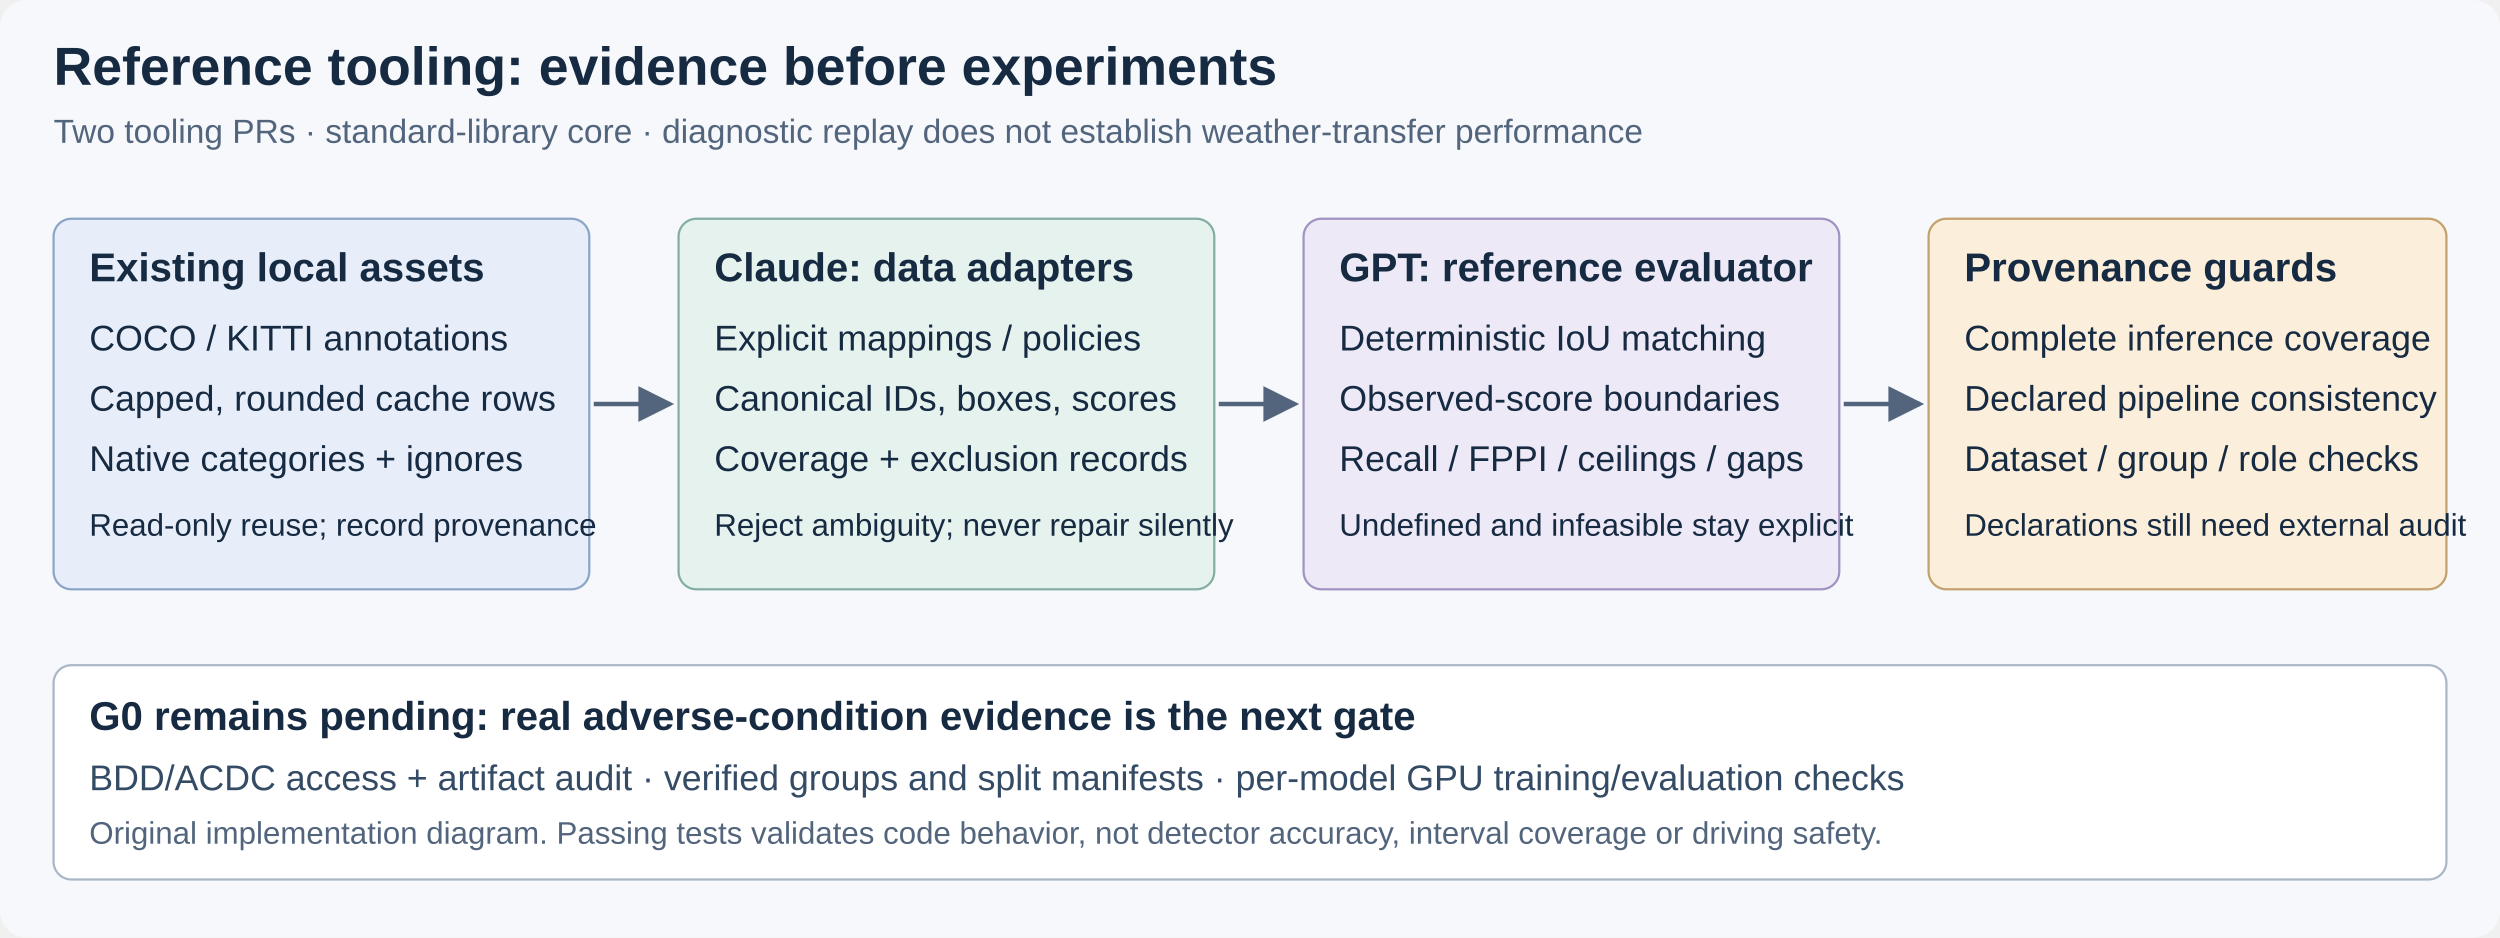
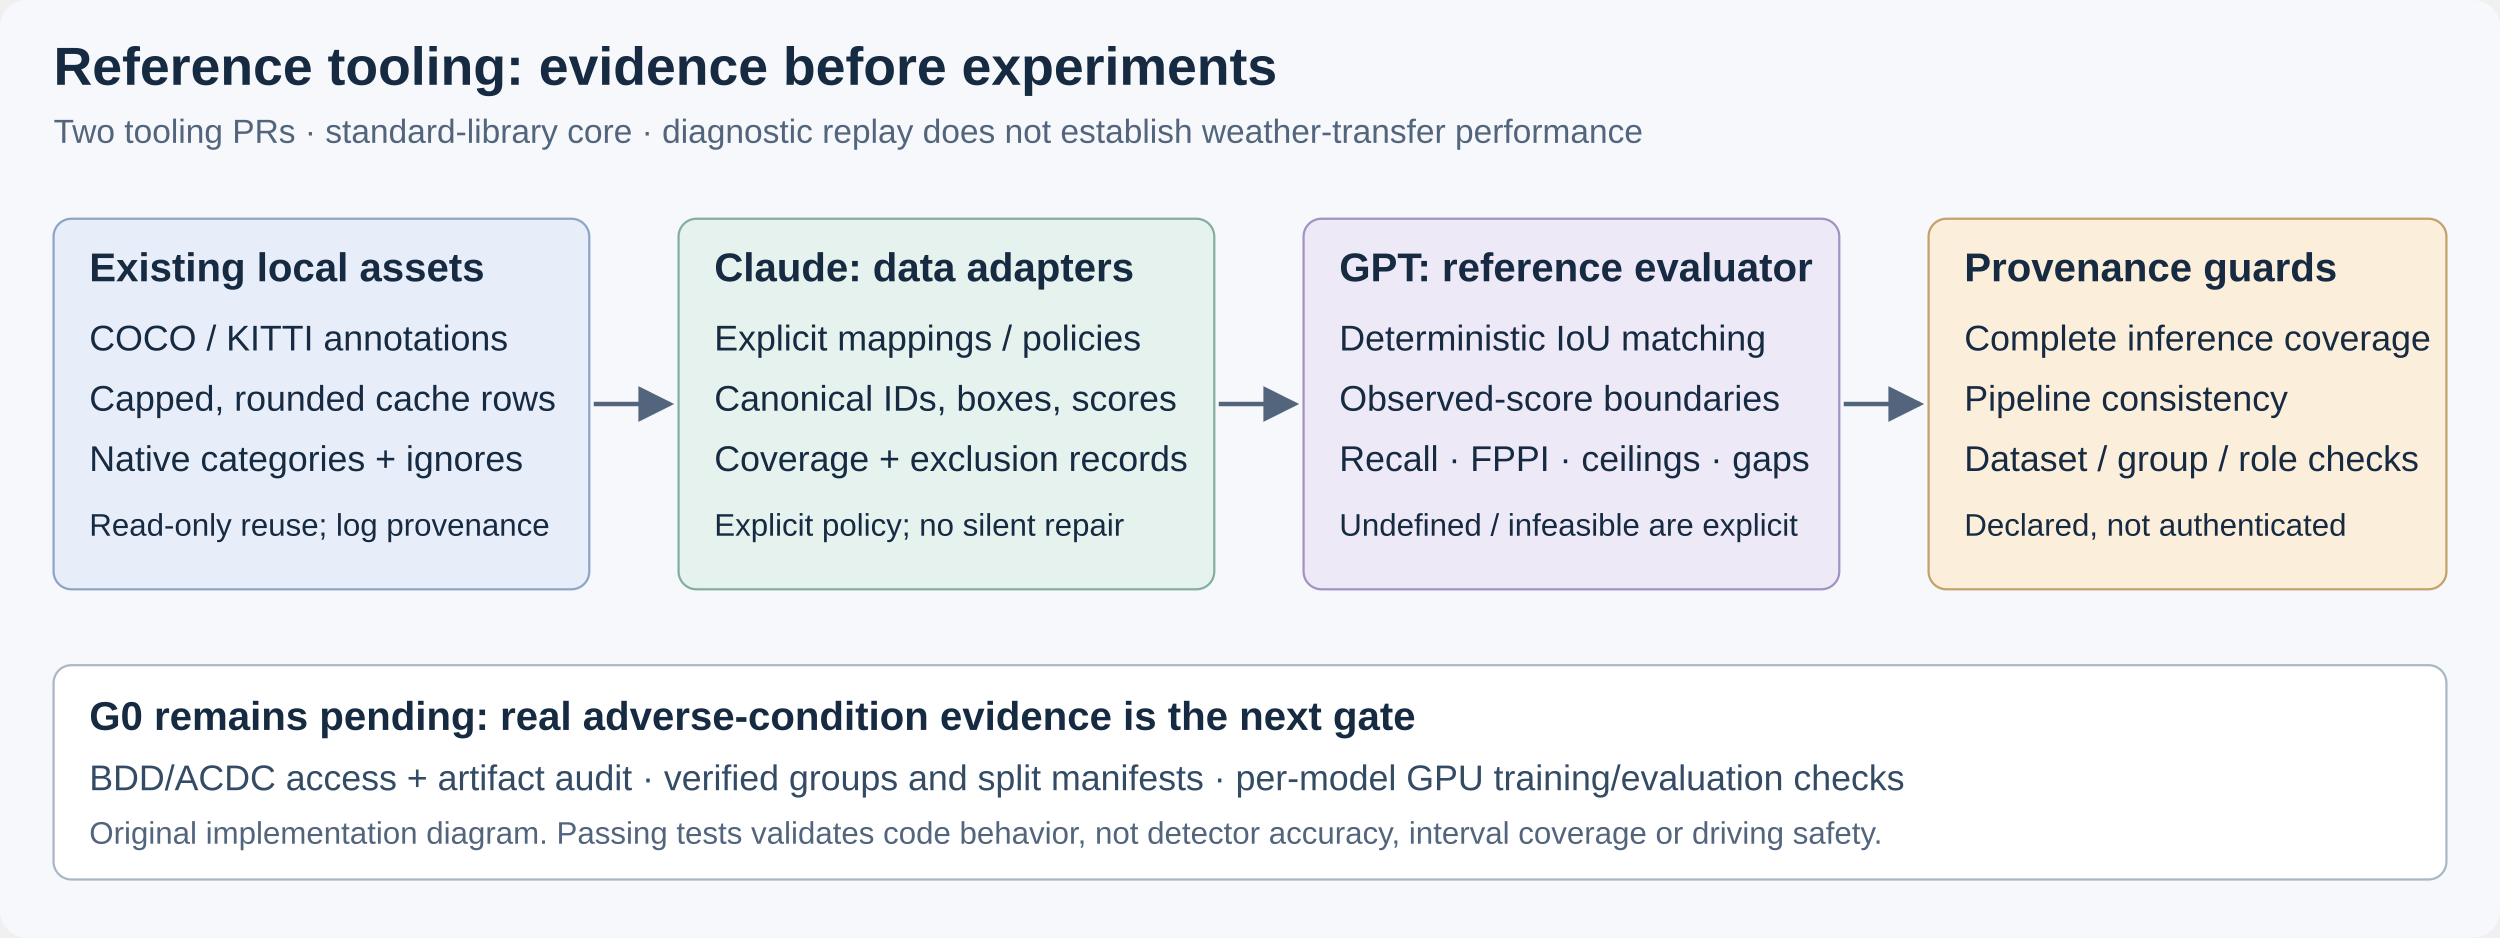
<svg xmlns="http://www.w3.org/2000/svg" width="1120" height="420" viewBox="0 0 1120 420" role="img" aria-labelledby="title desc" font-family="Arial, sans-serif">
  <defs>
    <marker id="arrow" markerWidth="8" markerHeight="8" refX="7" refY="4" orient="auto">
      <path d="M0 0 L8 4 L0 8Z" fill="#52657d" />
    </marker>
  </defs>
  <rect width="1120" height="420" rx="12" fill="#f6f8fb" />
  <text x="24" y="38" font-size="24" font-weight="bold" fill="#162a42">Reference tooling: evidence before experiments</text>
  <text x="24" y="64" font-size="15" fill="#52657d">Two tooling PRs · standard-library core · diagnostic replay does not establish weather-transfer performance</text>
  <g font-size="16" fill="#162a42">
    <rect x="24" y="98" width="240" height="166" rx="8" fill="#e7eef9" stroke="#8ca5c7" />
    <text x="40" y="126" font-size="18" font-weight="bold">Existing local assets</text>
    <text x="40" y="157">COCO / KITTI annotations</text>
    <text x="40" y="184">Capped, rounded cache rows</text>
    <text x="40" y="211">Native categories + ignores</text>
-     <text x="40" y="240" font-size="14">Read-only reuse; record provenance</text>
+     <text x="40" y="240" font-size="14">Read-only reuse; log provenance</text>
    <rect x="304" y="98" width="240" height="166" rx="8" fill="#e5f2ee" stroke="#83aea1" />
    <text x="320" y="126" font-size="18" font-weight="bold">Claude: data adapters</text>
    <text x="320" y="157">Explicit mappings / policies</text>
    <text x="320" y="184">Canonical IDs, boxes, scores</text>
    <text x="320" y="211">Coverage + exclusion records</text>
-     <text x="320" y="240" font-size="14">Reject ambiguity; never repair silently</text>
+     <text x="320" y="240" font-size="14">Explicit policy; no silent repair</text>
    <rect x="584" y="98" width="240" height="166" rx="8" fill="#ede9f7" stroke="#a292c2" />
    <text x="600" y="126" font-size="18" font-weight="bold">GPT: reference evaluator</text>
    <text x="600" y="157">Deterministic IoU matching</text>
    <text x="600" y="184">Observed-score boundaries</text>
-     <text x="600" y="211">Recall / FPPI / ceilings / gaps</text>
-     <text x="600" y="240" font-size="14">Undefined and infeasible stay explicit</text>
+     <text x="600" y="211">Recall · FPPI · ceilings · gaps</text>
+     <text x="600" y="240" font-size="14">Undefined / infeasible are explicit</text>
    <rect x="864" y="98" width="232" height="166" rx="8" fill="#fbefdc" stroke="#c3a16b" />
    <text x="880" y="126" font-size="18" font-weight="bold">Provenance guards</text>
    <text x="880" y="157">Complete inference coverage</text>
-     <text x="880" y="184">Declared pipeline consistency</text>
+     <text x="880" y="184">Pipeline consistency</text>
    <text x="880" y="211">Dataset / group / role checks</text>
-     <text x="880" y="240" font-size="14">Declarations still need external audit</text>
+     <text x="880" y="240" font-size="14">Declared, not authenticated</text>
  </g>
  <g stroke="#52657d" stroke-width="2" marker-end="url(#arrow)">
    <path d="M266 181 H300" />
    <path d="M546 181 H580" />
    <path d="M826 181 H860" />
  </g>
  <rect x="24" y="298" width="1072" height="96" rx="8" fill="#fff" stroke="#a9b7c7" />
  <text x="40" y="327" font-size="18" font-weight="bold" fill="#162a42">G0 remains pending: real adverse-condition evidence is the next gate</text>
  <text x="40" y="354" font-size="16" fill="#344b65">BDD/ACDC access + artifact audit · verified groups and split manifests · per-model GPU training/evaluation checks</text>
  <text x="40" y="378" font-size="14" fill="#52657d">Original implementation diagram. Passing tests validates code behavior, not detector accuracy, interval coverage or driving safety.</text>
</svg>
